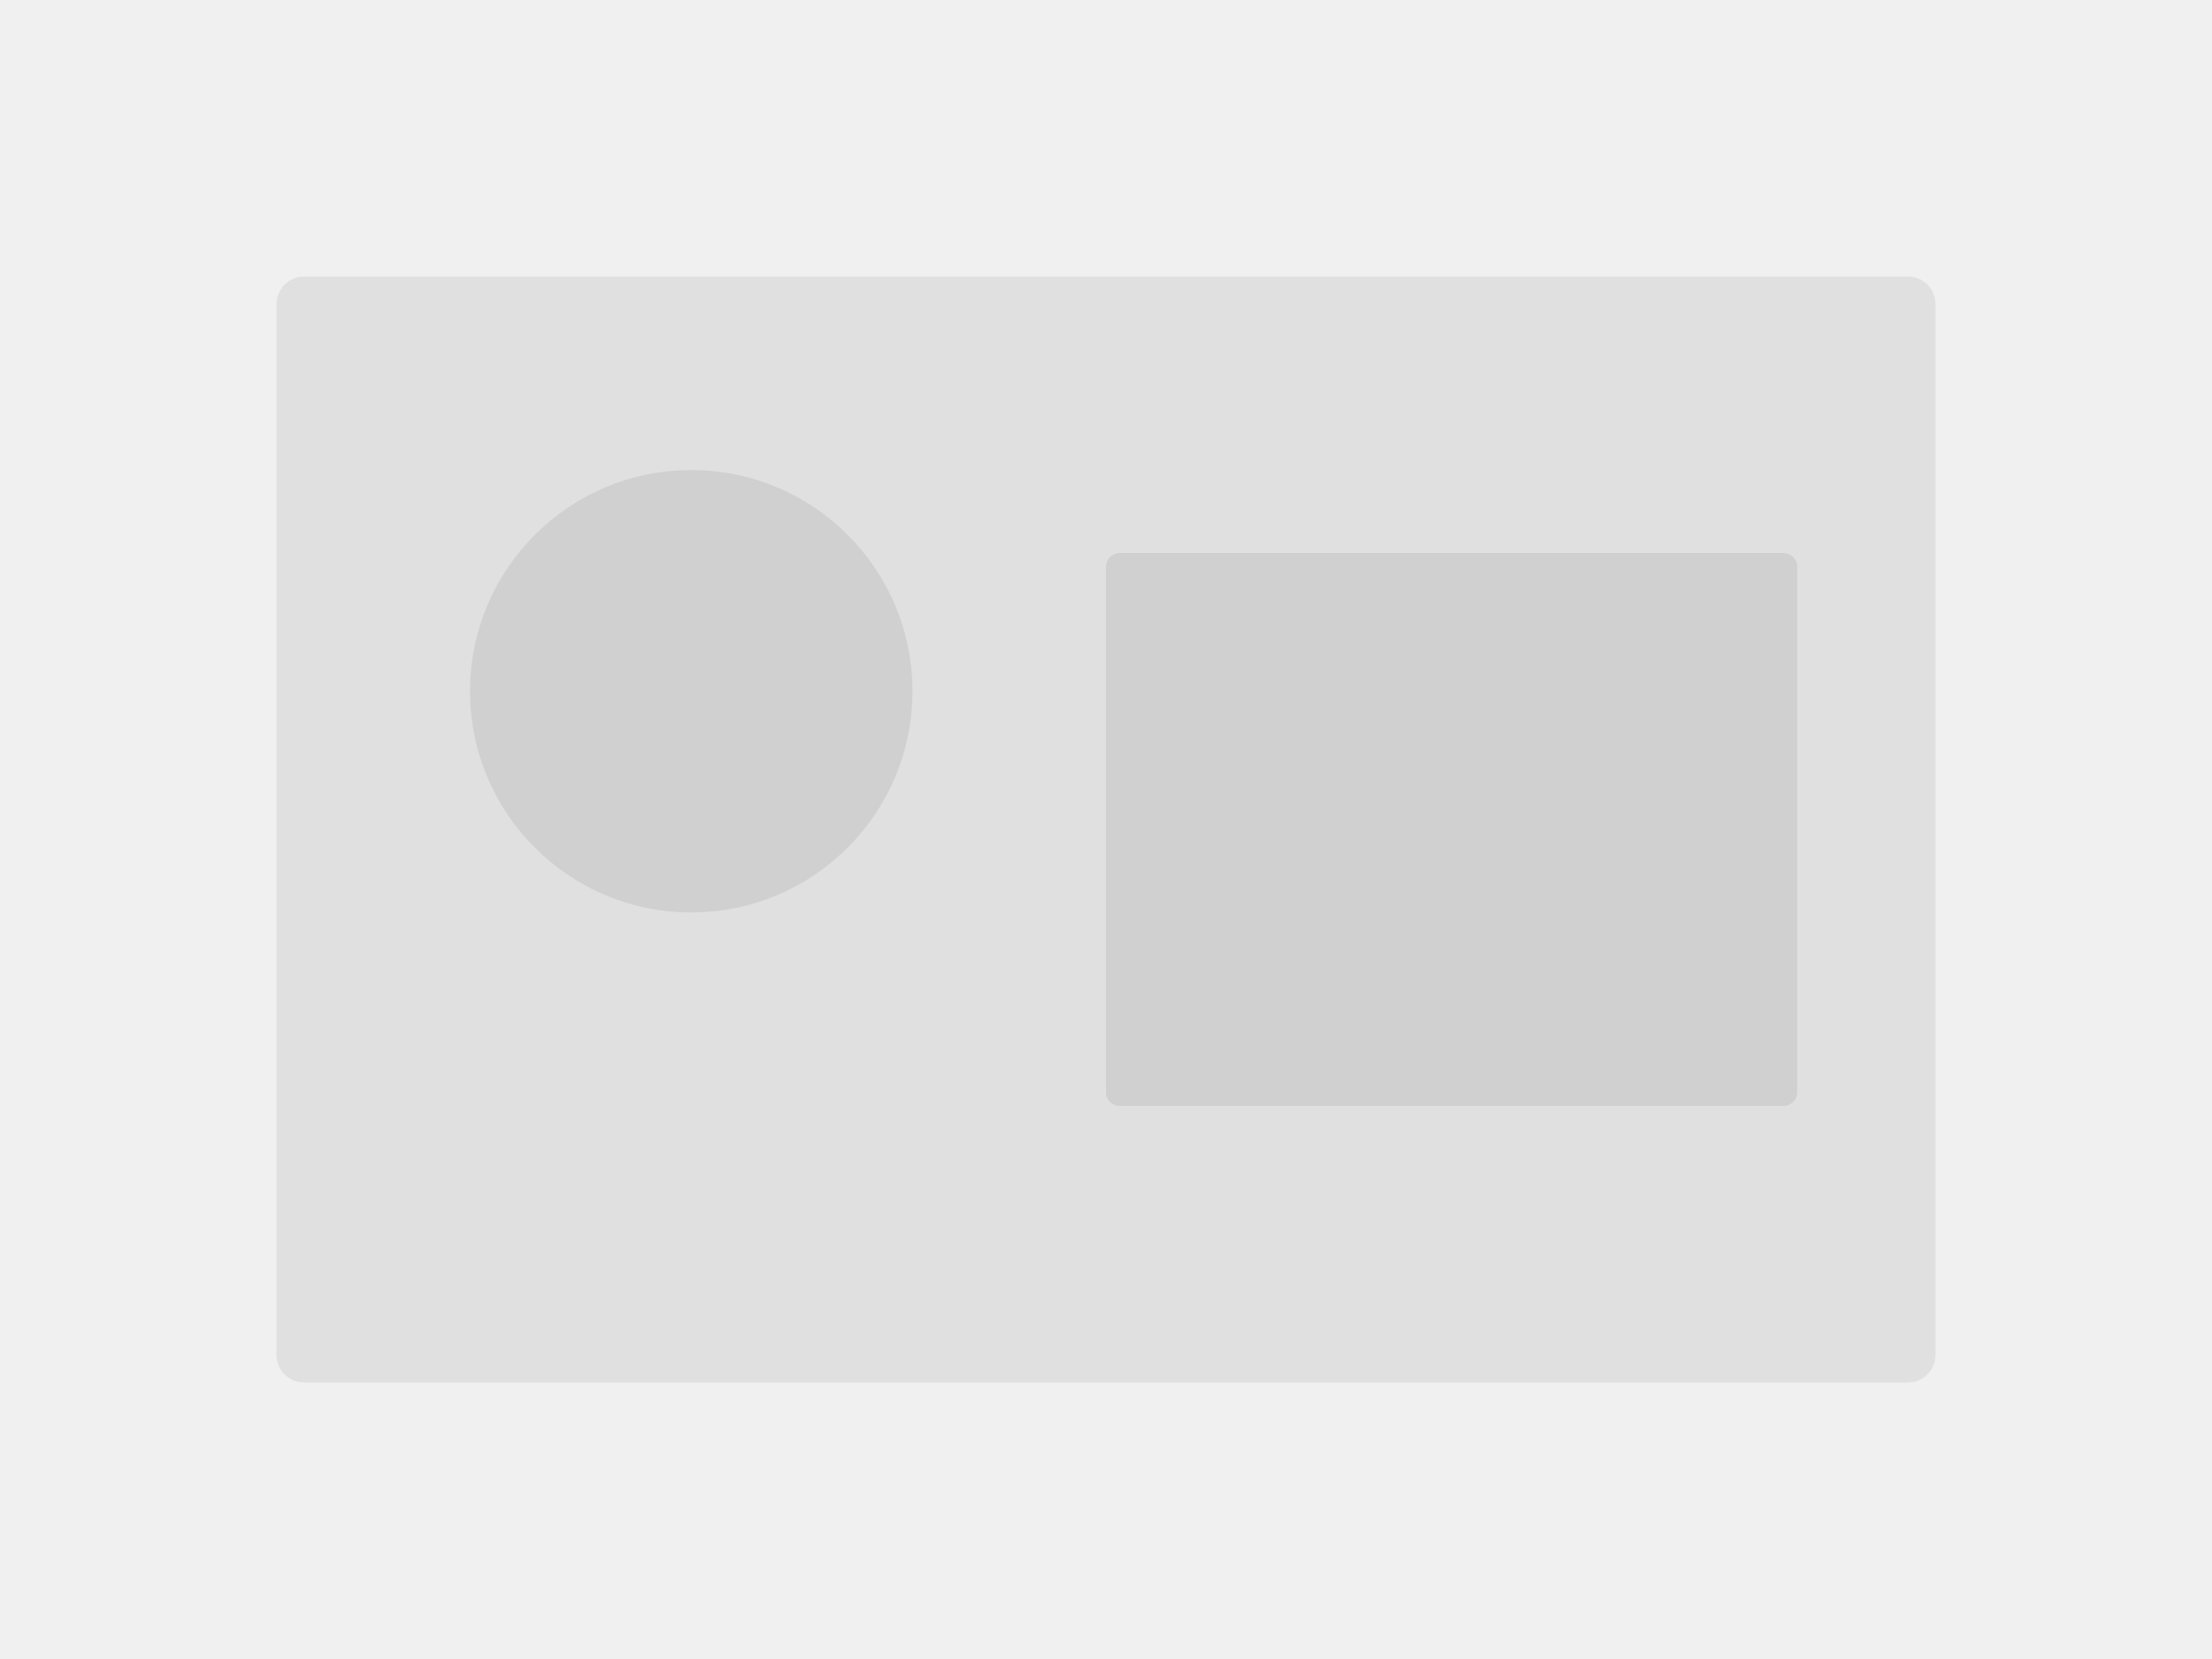
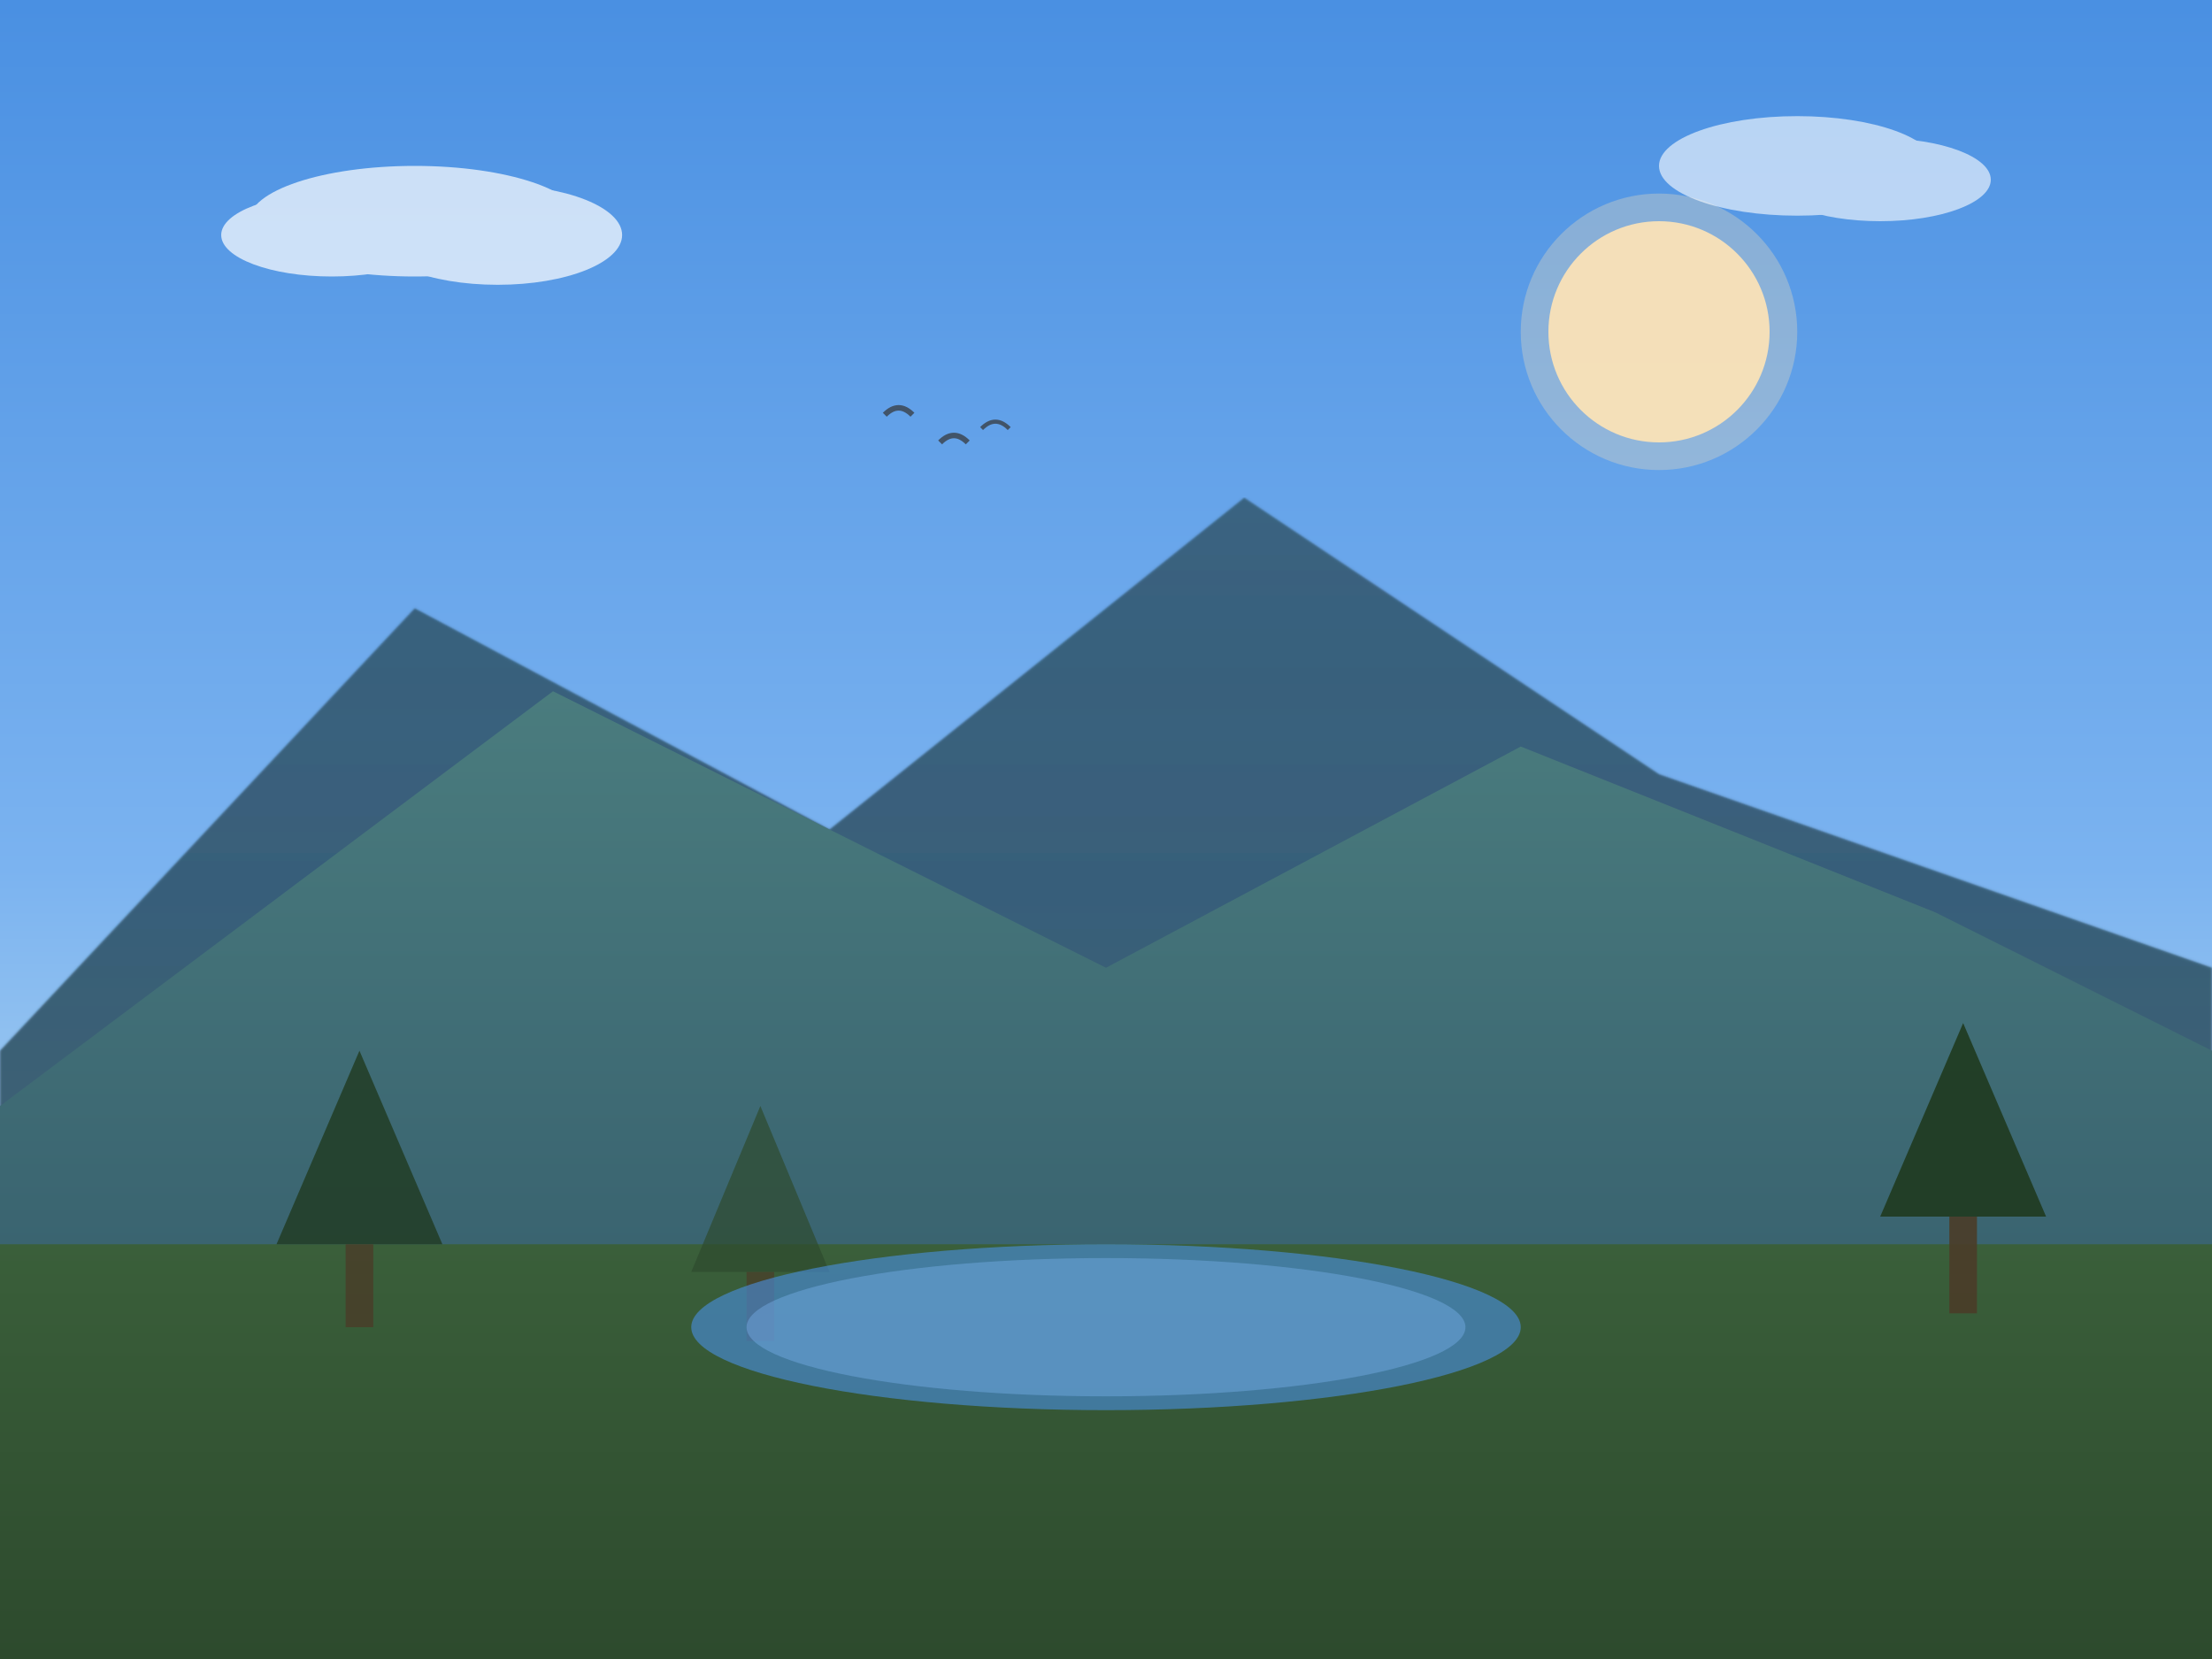
<svg xmlns="http://www.w3.org/2000/svg" width="800" height="600">
-   <rect width="800" height="600" fill="#f0f0f0" />
-   <rect x="100" y="100" width="600" height="400" fill="#e0e0e0" rx="10" />
-   <circle cx="250" cy="250" r="80" fill="#d0d0d0" />
-   <rect x="400" y="200" width="250" height="200" fill="#d0d0d0" rx="5" />
+   <defs>
+     <linearGradient id="sky" x1="0%" y1="0%" x2="0%" y2="100%">
+       <stop offset="0%" style="stop-color:#4A90E2;stop-opacity:1" />
+       <stop offset="70%" style="stop-color:#7BB3F0;stop-opacity:1" />
+       <stop offset="100%" style="stop-color:#A8D0F0;stop-opacity:1" />
+     </linearGradient>
+     <linearGradient id="mountain1" x1="0%" y1="0%" x2="0%" y2="100%">
+       <stop offset="0%" style="stop-color:#2E5266;stop-opacity:1" />
+       <stop offset="100%" style="stop-color:#1C3A47;stop-opacity:1" />
+     </linearGradient>
+     <linearGradient id="mountain2" x1="0%" y1="0%" x2="0%" y2="100%">
+       <stop offset="0%" style="stop-color:#4A7C7E;stop-opacity:1" />
+       <stop offset="100%" style="stop-color:#2E5266;stop-opacity:1" />
+     </linearGradient>
+     <linearGradient id="ground" x1="0%" y1="0%" x2="0%" y2="100%">
+       <stop offset="0%" style="stop-color:#3A5F3A;stop-opacity:1" />
+       <stop offset="100%" style="stop-color:#2D4A2D;stop-opacity:1" />
+     </linearGradient>
+     <filter id="blur" x="0" y="0">
+       <feGaussianBlur in="SourceGraphic" stdDeviation="0.5" />
+     </filter>
+   </defs>
+   <rect width="800" height="450" fill="url(#sky)" />
+   <circle cx="600" cy="120" r="40" fill="#FFE4B5" opacity="0.9">
+     <animate attributeName="opacity" values="0.9;1;0.9" dur="4s" repeatCount="indefinite" />
+   </circle>
+   <circle cx="600" cy="120" r="50" fill="#FFE4B5" opacity="0.3" />
+   <g opacity="0.7">
+     <ellipse cx="150" cy="80" rx="60" ry="20" fill="white" />
+     <ellipse cx="180" cy="85" rx="45" ry="18" fill="white" />
+     <ellipse cx="120" cy="85" rx="40" ry="15" fill="white" />
+   </g>
+   <g opacity="0.6">
+     <ellipse cx="650" cy="60" rx="50" ry="18" fill="white" />
+     <ellipse cx="680" cy="65" rx="40" ry="15" fill="white" />
+   </g>
+   <polygon points="0,380 150,220 300,300 450,180 600,280 800,350 800,600 0,600" fill="url(#mountain1)" opacity="0.8" filter="url(#blur)" />
+   <polygon points="0,400 200,250 400,350 550,270 700,330 800,380 800,600 0,600" fill="url(#mountain2)" />
+   <rect x="0" y="450" width="800" height="150" fill="url(#ground)" />
+   <g opacity="0.8">
+     <polygon points="100,450 130,380 160,450" fill="#1F3A1F" />
+     <rect x="125" y="450" width="10" height="30" fill="#4A3C28" />
+   </g>
+   <g opacity="0.7">
+     <polygon points="250,460 275,400 300,460" fill="#2D4A2D" />
+     <rect x="270" y="460" width="10" height="25" fill="#4A3C28" />
+   </g>
+   <g opacity="0.9">
+     <polygon points="680,440 710,370 740,440" fill="#1F3A1F" />
+     <rect x="705" y="440" width="10" height="35" fill="#4A3C28" />
+   </g>
+   <ellipse cx="400" cy="480" rx="150" ry="30" fill="#4A90E2" opacity="0.6" />
+   <ellipse cx="400" cy="480" rx="130" ry="25" fill="#7BB3F0" opacity="0.4" />
+   <g opacity="0.7">
+     <path d="M 320 150 Q 325 145 330 150" stroke="#333" stroke-width="2" fill="none" />
+     <path d="M 340 160 Q 345 155 350 160" stroke="#333" stroke-width="2" fill="none" />
+     <path d="M 355 155 Q 360 150 365 155" stroke="#333" stroke-width="1.5" fill="none" />
+   </g>
</svg>
